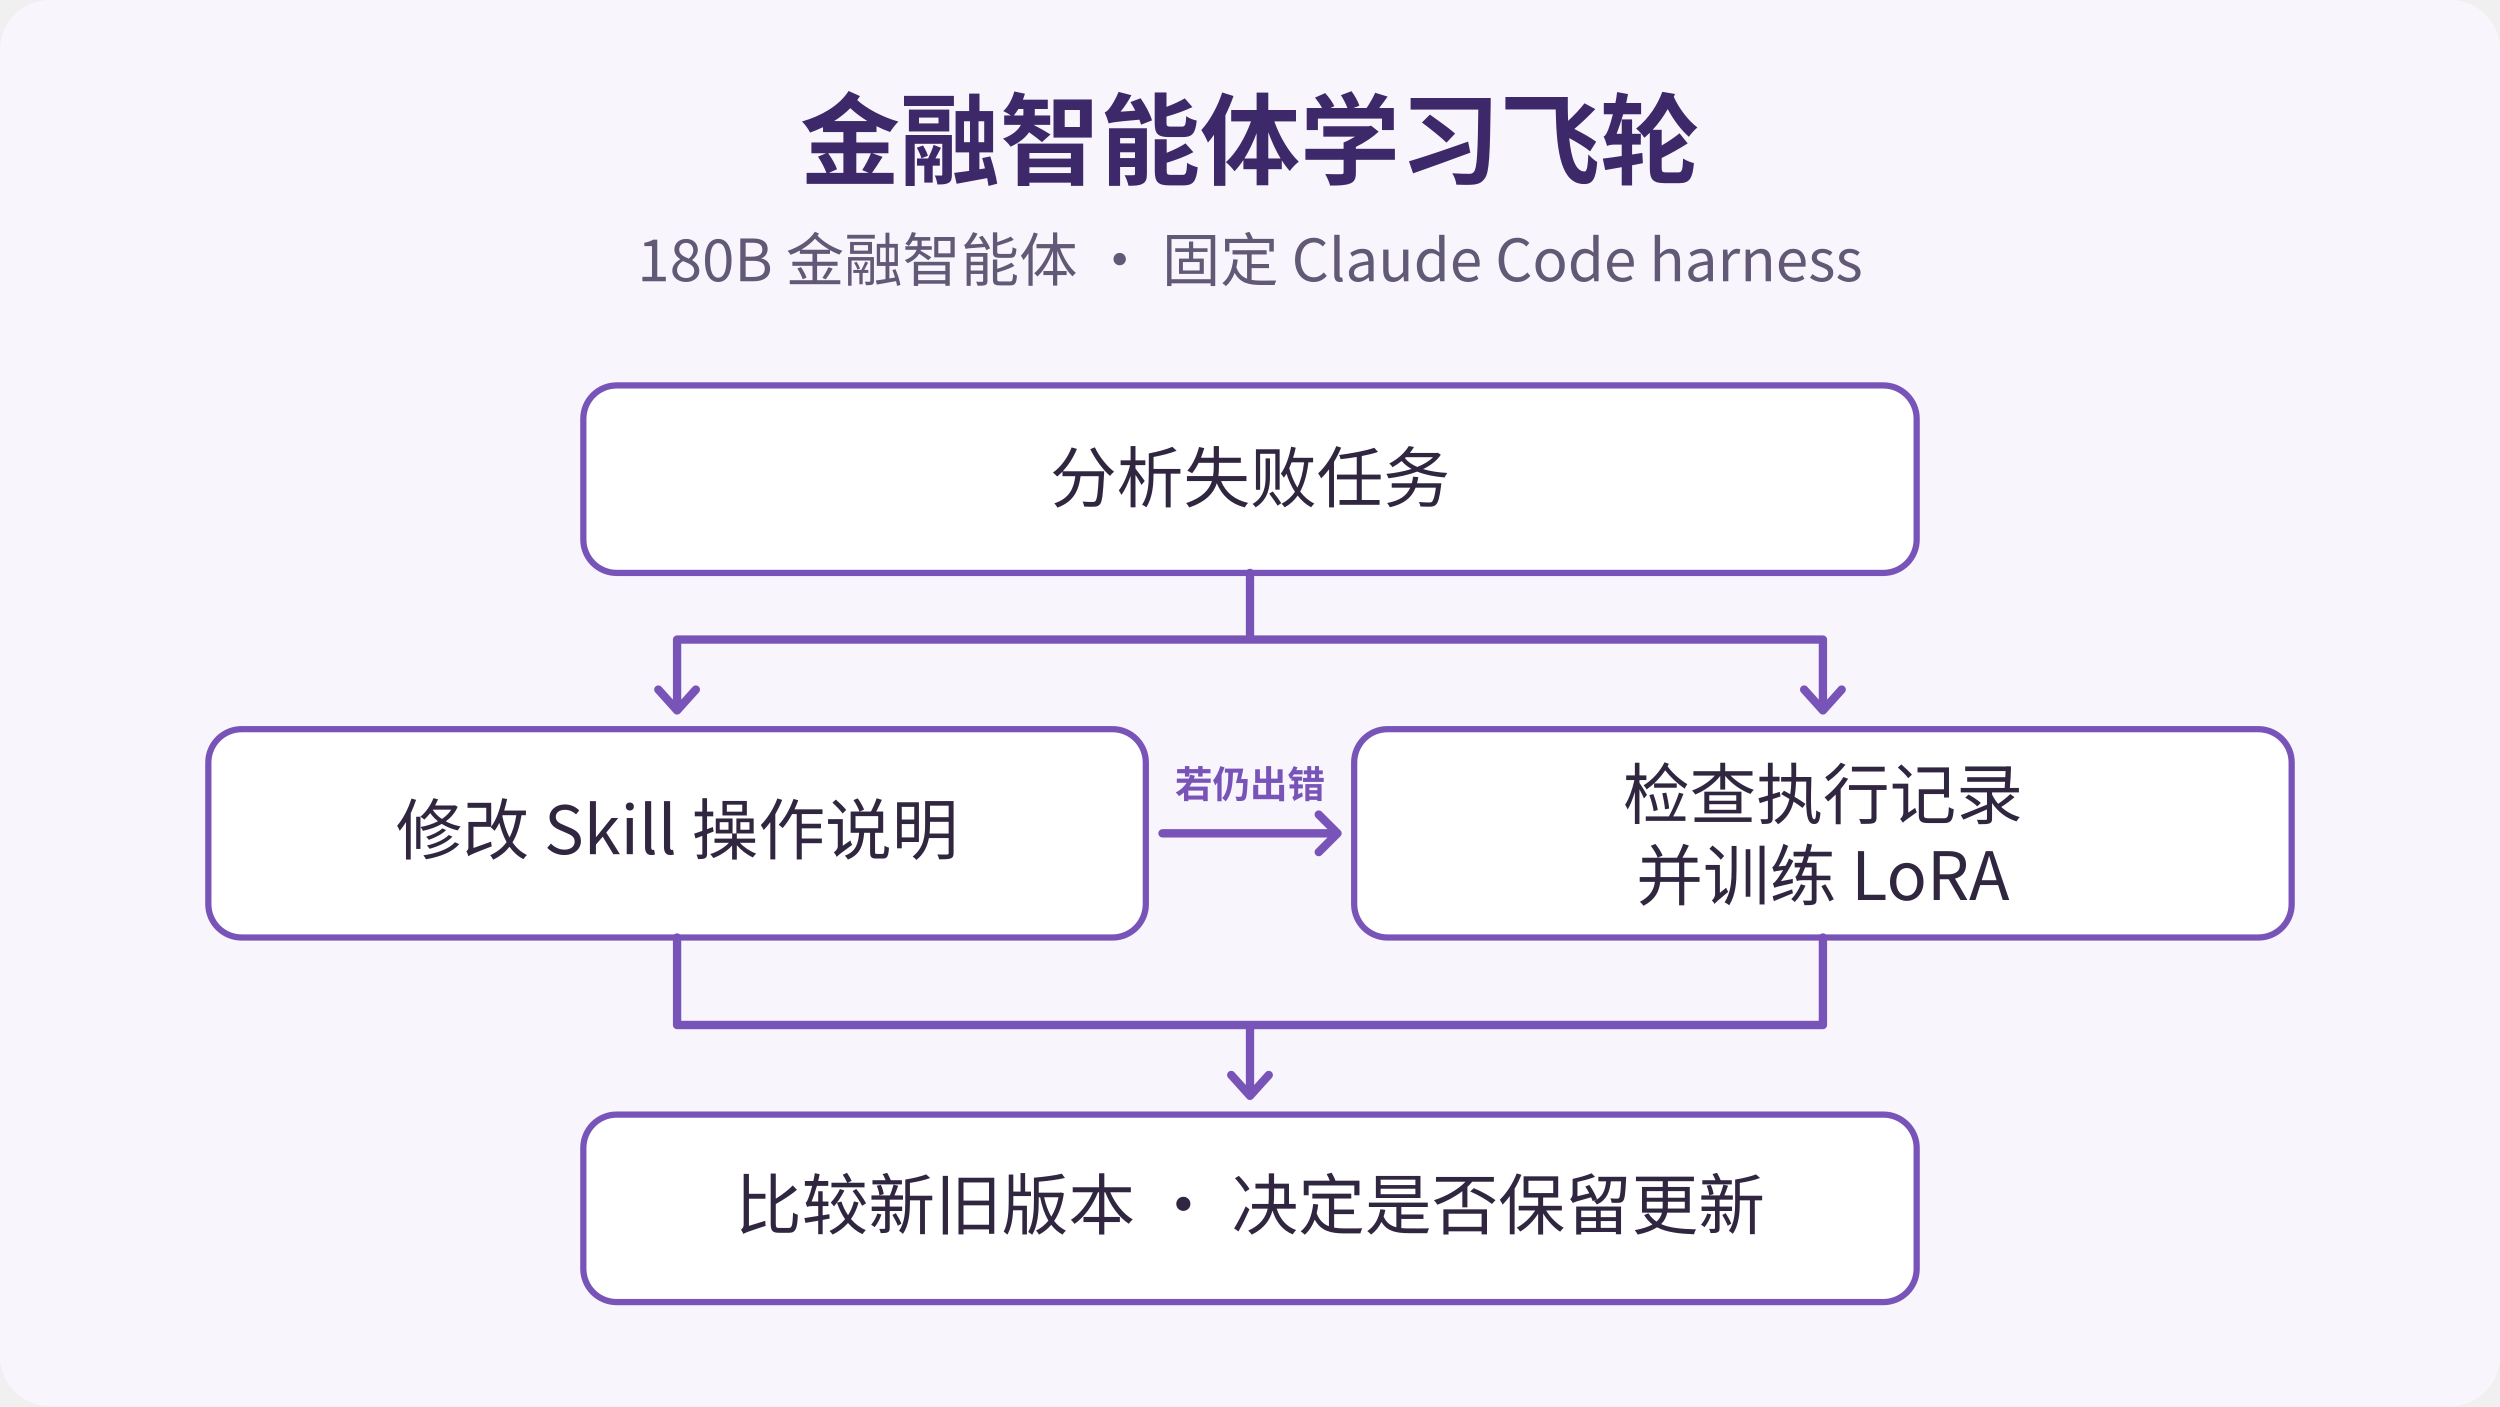
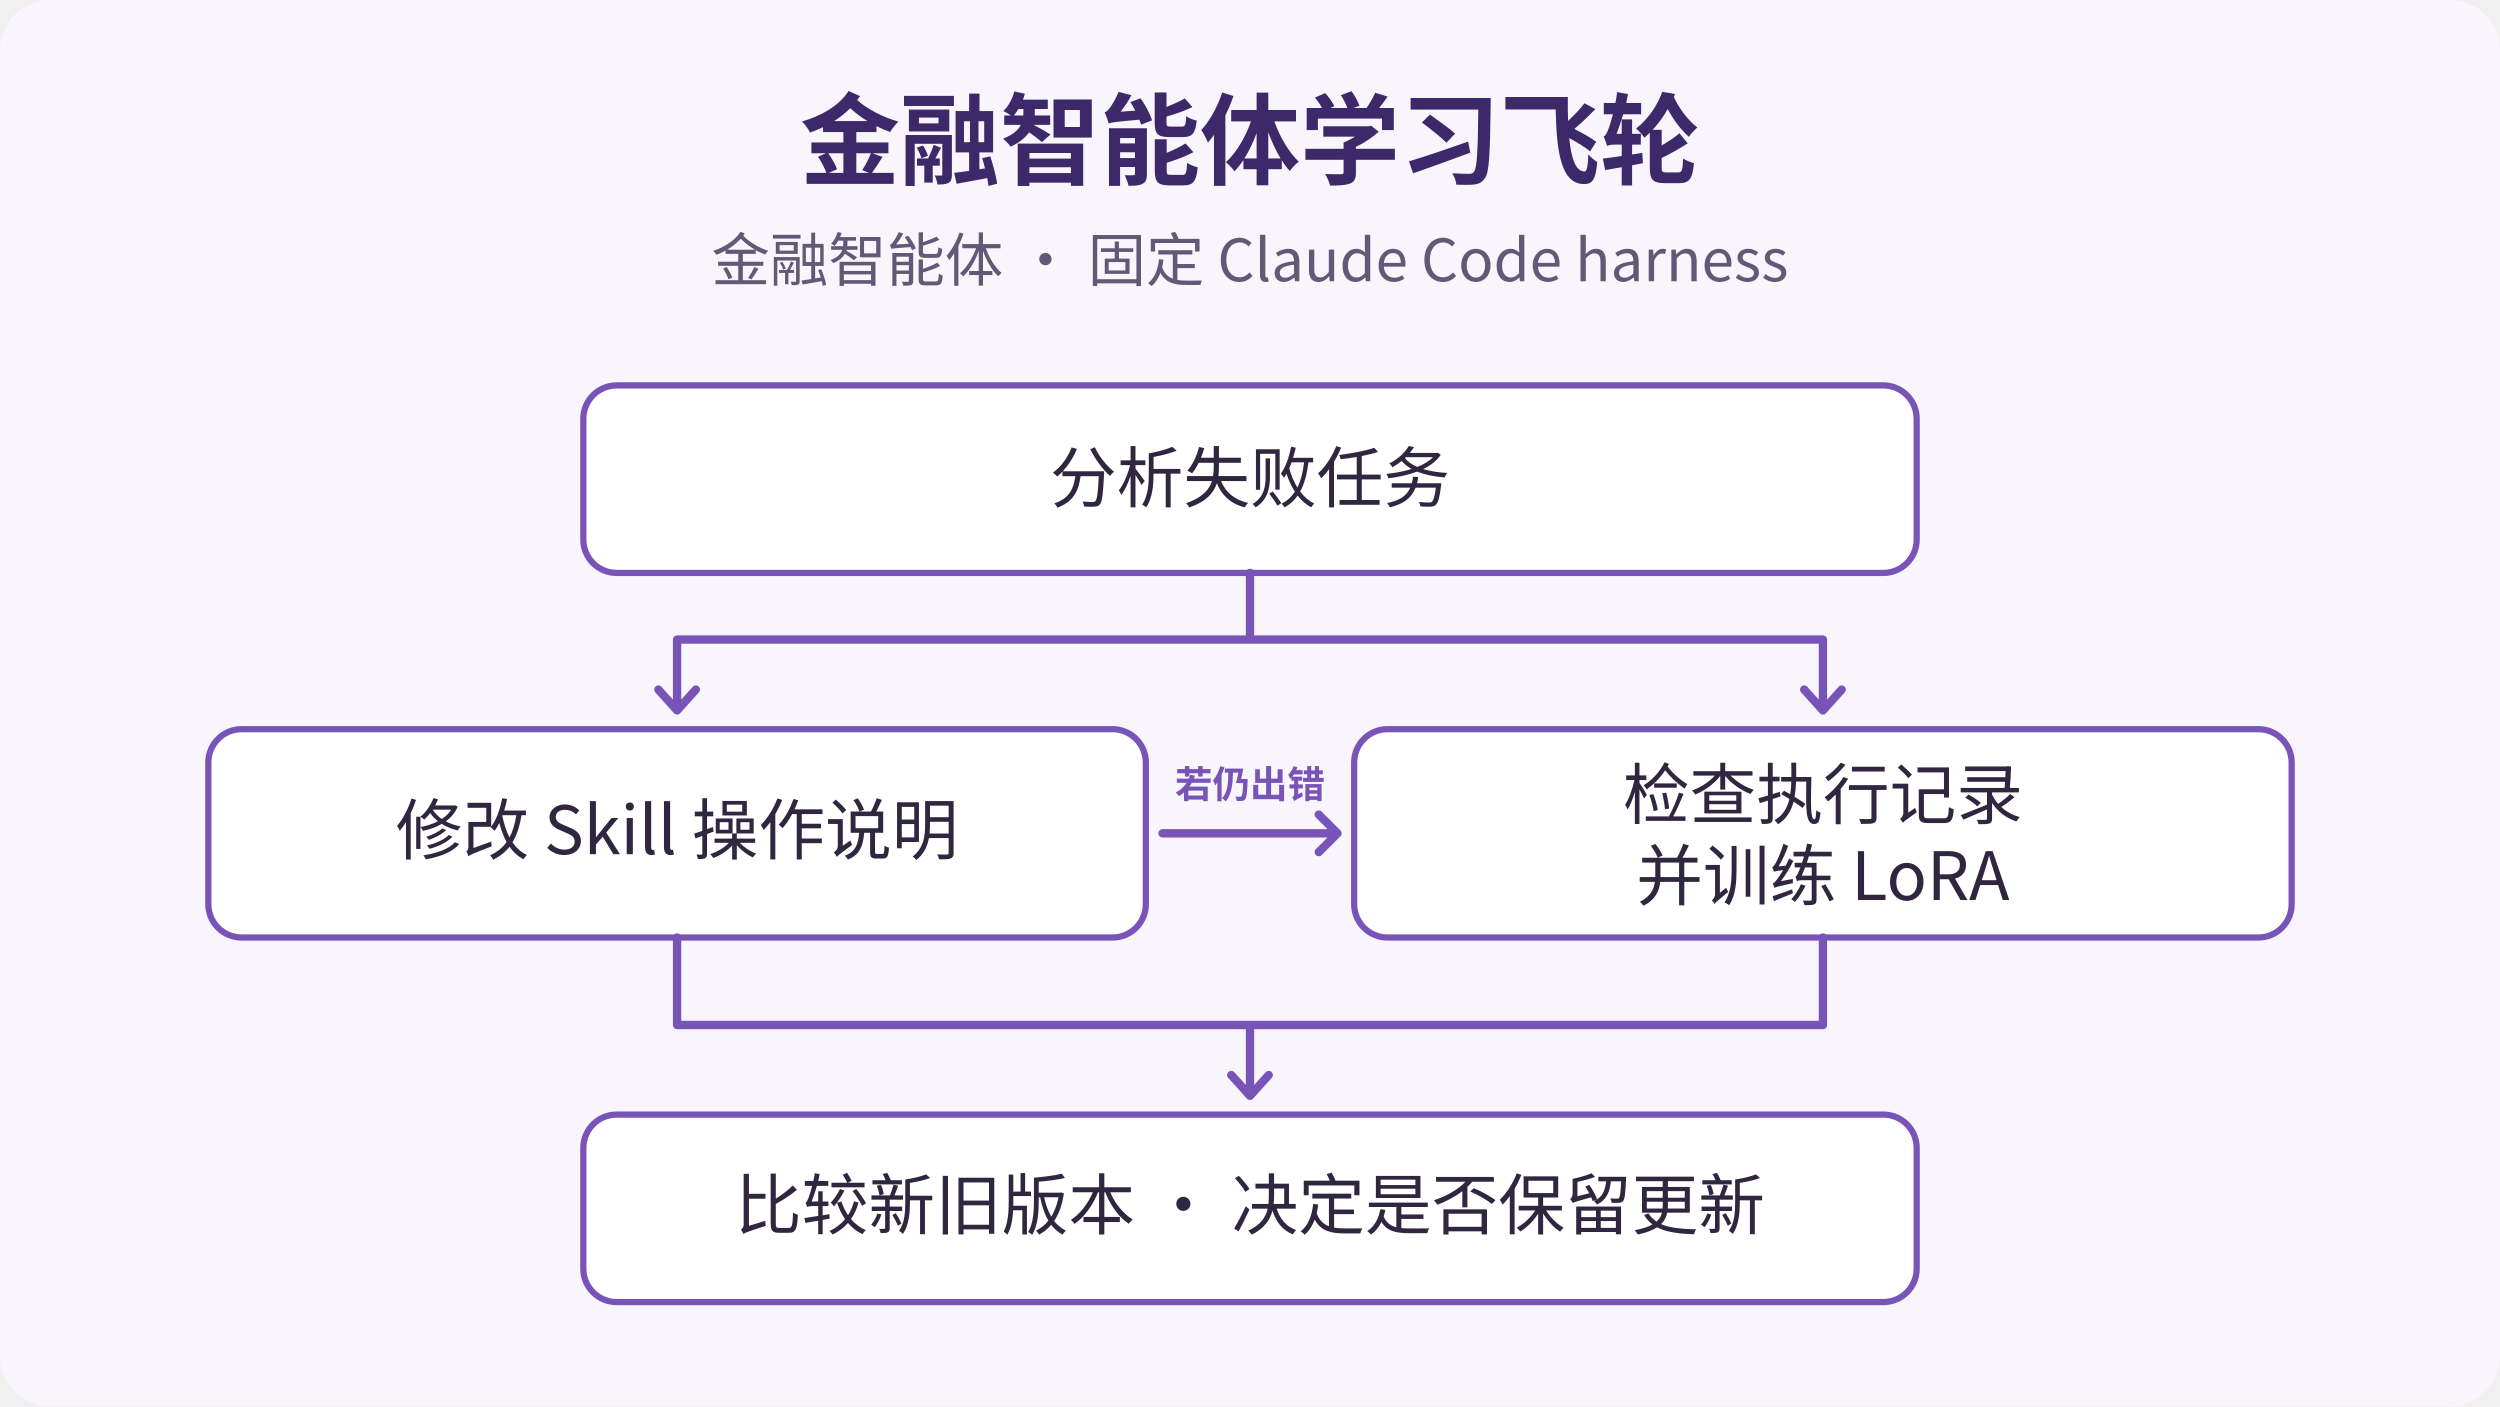
<svg xmlns="http://www.w3.org/2000/svg" viewBox="0 0 1200 675" role="img" aria-labelledby="title desc" font-family="'Noto Sans CJK SC','Microsoft YaHei',Arial,sans-serif">
  <rect width="1200" height="675" rx="24" fill="#f8f6fc" />
  <text x="600" y="85" text-anchor="middle" font-size="48" font-weight="700" fill="#3d2869">金融智能体学习飞轮</text>
-   <text x="600" y="135" text-anchor="middle" font-size="28" fill="#615975">180B 金融智能体 · 固定 Claude Code harness</text>
+   <text x="600" y="135" text-anchor="middle" font-size="28" fill="#615975">金融智能体 · 固定 Claude Code harness</text>
  <g fill="#fff" stroke="#7954b8" stroke-width="3">
    <rect x="280" y="185" width="640" height="90" rx="16" />
    <rect x="100" y="350" width="450" height="100" rx="16" />
    <rect x="650" y="350" width="450" height="100" rx="16" />
    <rect x="280" y="535" width="640" height="90" rx="16" />
  </g>
  <g fill="none" stroke="#7954b8" stroke-width="4" stroke-linecap="round" stroke-linejoin="round">
    <path d="M600 275v32H325v34m-9-10 9 10 9-10M600 307h275v34m-9-10 9 10 9-10M325 450v42h275v34m-9-10 9 10 9-10M875 450v42H600" />
  </g>
  <g fill="#302640" font-size="32" text-anchor="middle">
    <text x="600" y="241">分析失败任务</text>
    <text x="325" y="410">修改 Skill 操作说明</text>
    <text x="875" y="393">检查执行记录</text>
    <text x="875" y="432">并训练 LoRA</text>
    <text x="600" y="590">比较新旧版本 · 决定是否保留更新</text>
  </g>
  <path d="M558 400h84m-9-9 9 9-9 9" fill="none" stroke="#7954b8" stroke-width="4" stroke-linecap="round" stroke-linejoin="round" />
  <text x="600" y="383" text-anchor="middle" font-size="18" font-weight="700" fill="#7954b8">若仍出错</text>
</svg>
